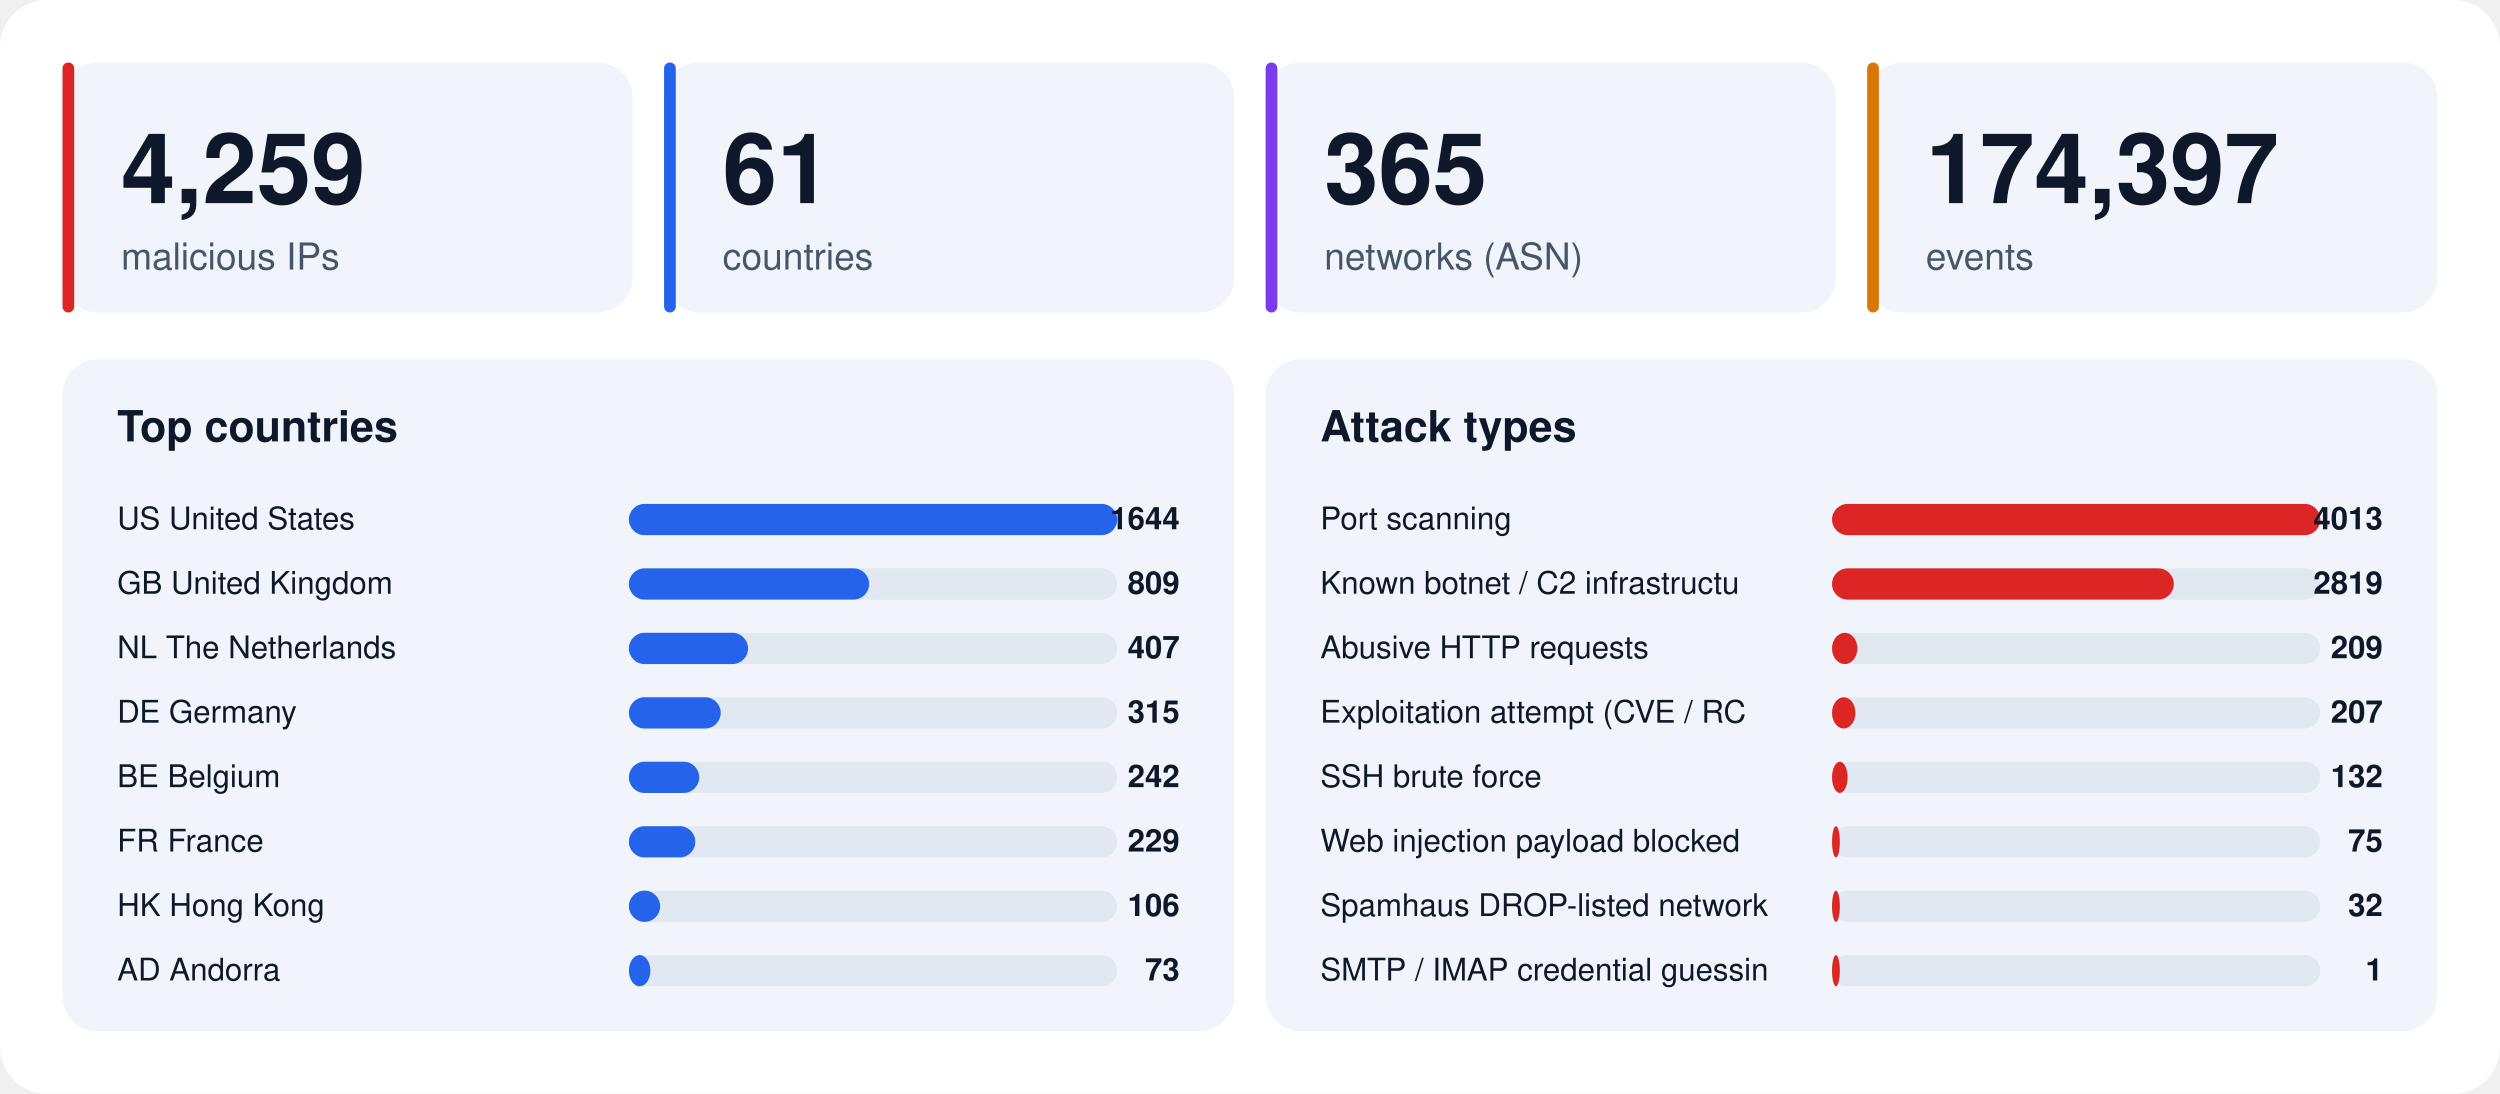
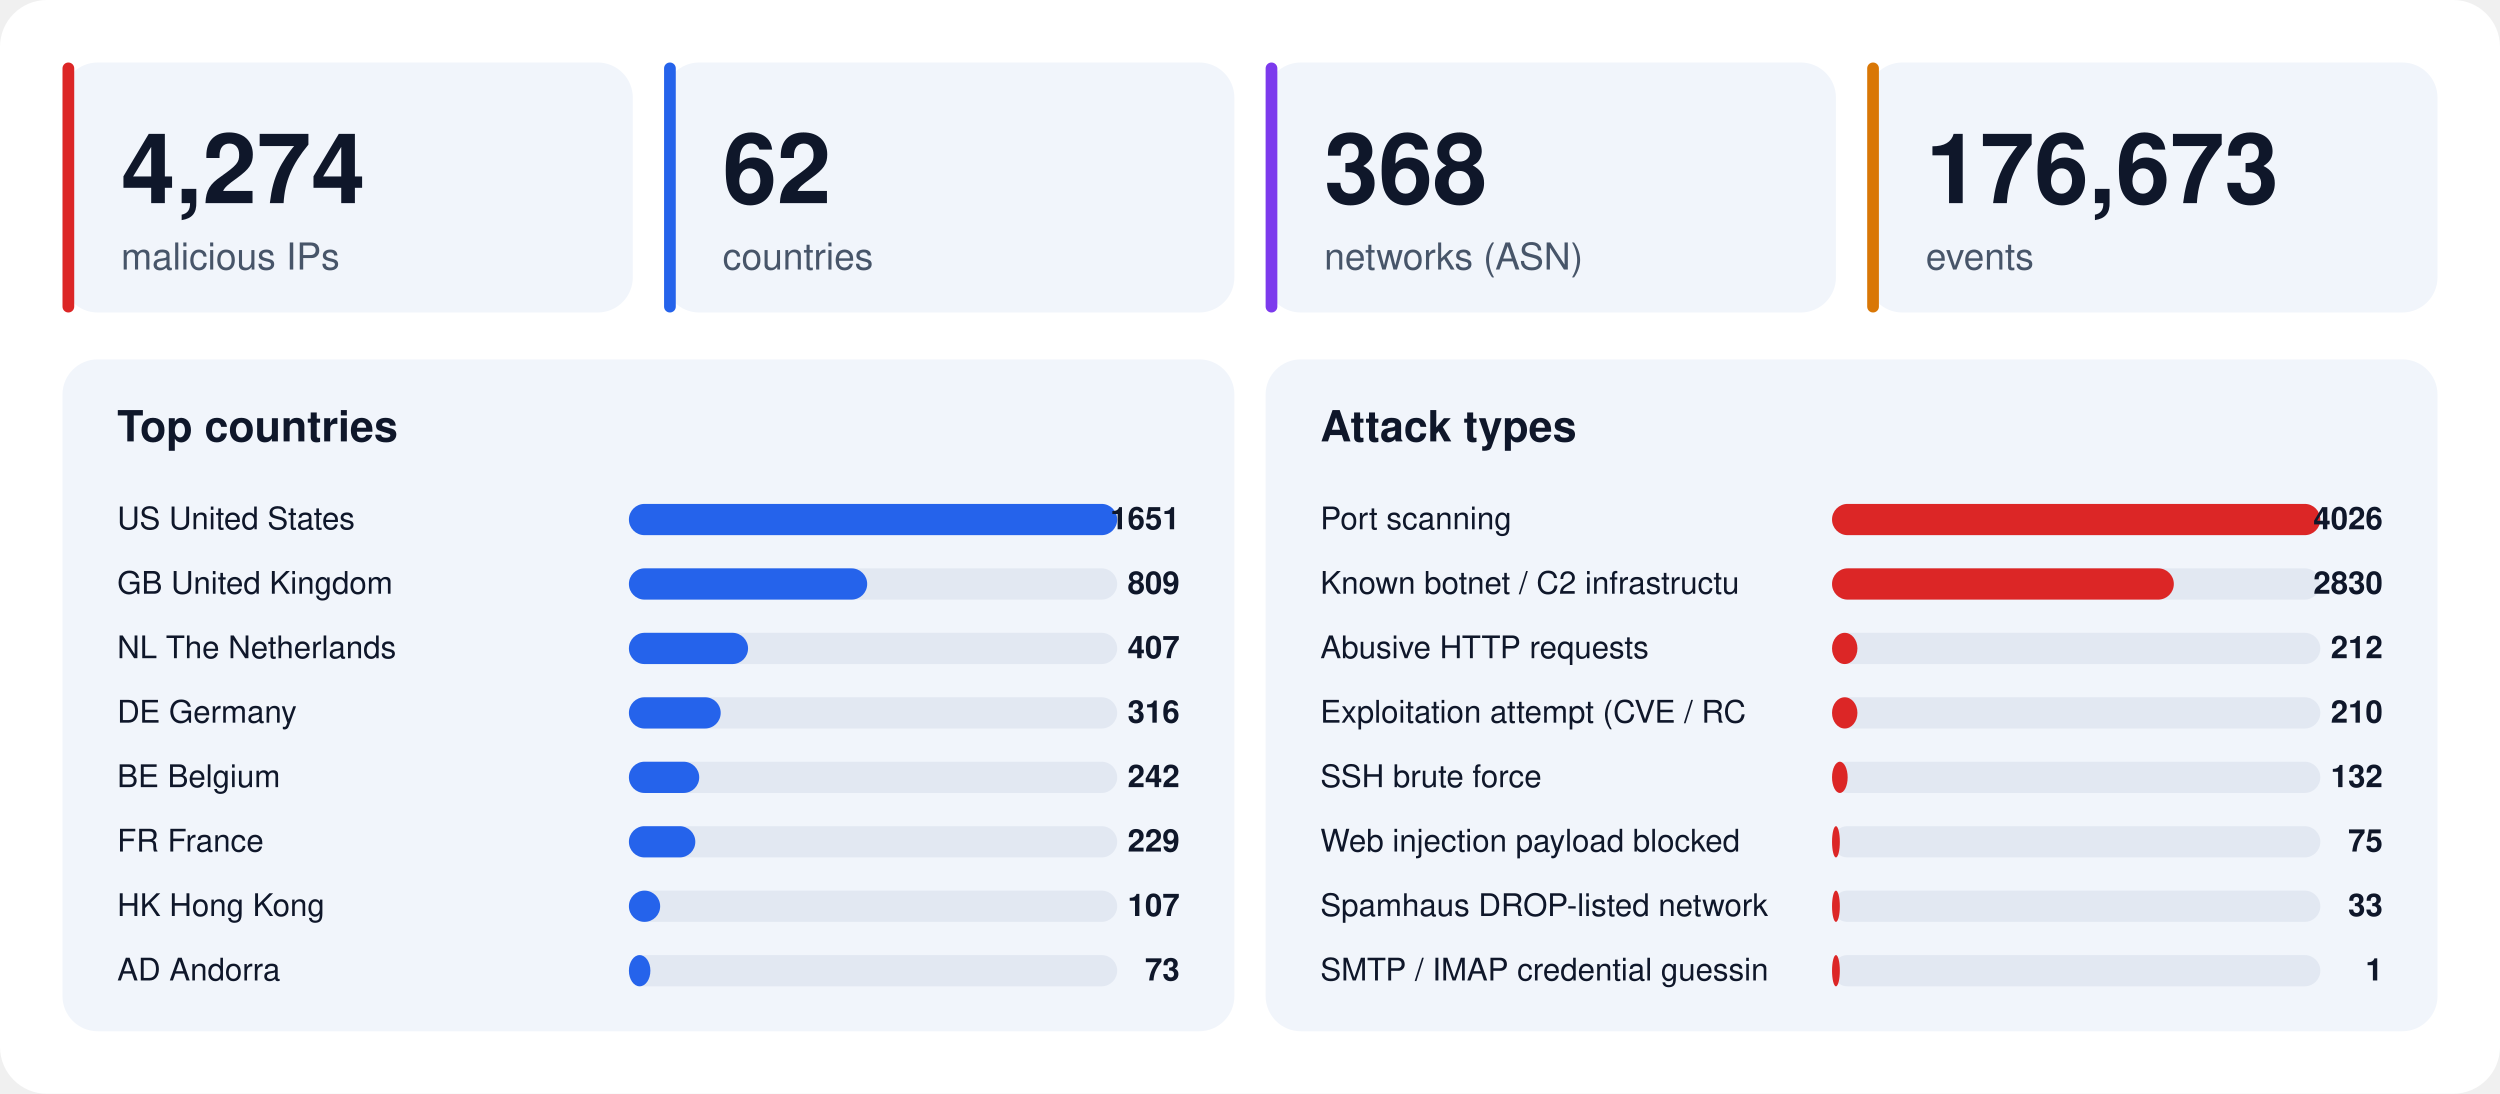
<svg xmlns="http://www.w3.org/2000/svg" width="1280" height="560" viewBox="0 0 1280 560" font-family="-apple-system,BlinkMacSystemFont,'Segoe UI',Helvetica,Arial,sans-serif">
  <rect width="1280" height="560" rx="24" fill="#ffffff" />
  <rect x="32" y="32" width="292" height="128" rx="18" fill="#f1f5fb" />
  <rect x="32" y="32" width="6" height="128" rx="3" fill="#dc2626" />
-   <text x="62" y="104" font-size="50" font-weight="800" fill="#0f172a">4,259</text>
+   <text x="62" y="104" font-size="50" font-weight="800" fill="#0f172a">4,274</text>
  <text x="62" y="138" font-size="19" fill="#475569">malicious IPs</text>
  <rect x="340" y="32" width="292" height="128" rx="18" fill="#f1f5fb" />
  <rect x="340" y="32" width="6" height="128" rx="3" fill="#2563eb" />
-   <text x="370" y="104" font-size="50" font-weight="800" fill="#0f172a">61</text>
+   <text x="370" y="104" font-size="50" font-weight="800" fill="#0f172a">62</text>
  <text x="370" y="138" font-size="19" fill="#475569">countries</text>
  <rect x="648" y="32" width="292" height="128" rx="18" fill="#f1f5fb" />
  <rect x="648" y="32" width="6" height="128" rx="3" fill="#7c3aed" />
-   <text x="678" y="104" font-size="50" font-weight="800" fill="#0f172a">365</text>
+   <text x="678" y="104" font-size="50" font-weight="800" fill="#0f172a">368</text>
  <text x="678" y="138" font-size="19" fill="#475569">networks (ASN)</text>
  <rect x="956" y="32" width="292" height="128" rx="18" fill="#f1f5fb" />
  <rect x="956" y="32" width="6" height="128" rx="3" fill="#d97706" />
-   <text x="986" y="104" font-size="50" font-weight="800" fill="#0f172a">174,397</text>
+   <text x="986" y="104" font-size="50" font-weight="800" fill="#0f172a">176,673</text>
  <text x="986" y="138" font-size="19" fill="#475569">events</text>
  <rect x="32" y="184" width="600" height="344" rx="18" fill="#f1f5fb" />
  <text x="60" y="226" font-size="22" font-weight="700" fill="#0f172a">Top countries</text>
  <text x="60" y="271" font-size="16" fill="#0f172a">US  United States</text>
  <rect x="322" y="258" width="250" height="16" rx="8" fill="#e2e8f2" />
  <rect x="322" y="258" width="250" height="16" rx="8" fill="#2563eb" />
-   <text x="604" y="271" font-size="16" font-weight="700" text-anchor="end" fill="#0f172a">1644</text>
+   <text x="604" y="271" font-size="16" font-weight="700" text-anchor="end" fill="#0f172a">1651</text>
  <text x="60" y="304" font-size="16" fill="#0f172a">GB  United Kingdom</text>
  <rect x="322" y="291" width="250" height="16" rx="8" fill="#e2e8f2" />
-   <rect x="322" y="291" width="123" height="16" rx="8" fill="#2563eb" />
+   <rect x="322" y="291" width="122" height="16" rx="8" fill="#2563eb" />
  <text x="604" y="304" font-size="16" font-weight="700" text-anchor="end" fill="#0f172a">809</text>
  <text x="60" y="337" font-size="16" fill="#0f172a">NL  The Netherlands</text>
  <rect x="322" y="324" width="250" height="16" rx="8" fill="#e2e8f2" />
  <rect x="322" y="324" width="61" height="16" rx="8" fill="#2563eb" />
  <text x="604" y="337" font-size="16" font-weight="700" text-anchor="end" fill="#0f172a">407</text>
  <text x="60" y="370" font-size="16" fill="#0f172a">DE  Germany</text>
  <rect x="322" y="357" width="250" height="16" rx="8" fill="#e2e8f2" />
  <rect x="322" y="357" width="47" height="16" rx="8" fill="#2563eb" />
-   <text x="604" y="370" font-size="16" font-weight="700" text-anchor="end" fill="#0f172a">315</text>
+   <text x="604" y="370" font-size="16" font-weight="700" text-anchor="end" fill="#0f172a">316</text>
  <text x="60" y="403" font-size="16" fill="#0f172a">BE  Belgium</text>
  <rect x="322" y="390" width="250" height="16" rx="8" fill="#e2e8f2" />
  <rect x="322" y="390" width="36" height="16" rx="8" fill="#2563eb" />
  <text x="604" y="403" font-size="16" font-weight="700" text-anchor="end" fill="#0f172a">242</text>
  <text x="60" y="436" font-size="16" fill="#0f172a">FR  France</text>
  <rect x="322" y="423" width="250" height="16" rx="8" fill="#e2e8f2" />
  <rect x="322" y="423" width="34" height="16" rx="8" fill="#2563eb" />
  <text x="604" y="436" font-size="16" font-weight="700" text-anchor="end" fill="#0f172a">229</text>
  <text x="60" y="469" font-size="16" fill="#0f172a">HK  Hong Kong</text>
  <rect x="322" y="456" width="250" height="16" rx="8" fill="#e2e8f2" />
  <rect x="322" y="456" width="16" height="16" rx="8" fill="#2563eb" />
-   <text x="604" y="469" font-size="16" font-weight="700" text-anchor="end" fill="#0f172a">106</text>
+   <text x="604" y="469" font-size="16" font-weight="700" text-anchor="end" fill="#0f172a">107</text>
  <text x="60" y="502" font-size="16" fill="#0f172a">AD  Andorra</text>
  <rect x="322" y="489" width="250" height="16" rx="8" fill="#e2e8f2" />
  <rect x="322" y="489" width="11" height="16" rx="8" fill="#2563eb" />
  <text x="604" y="502" font-size="16" font-weight="700" text-anchor="end" fill="#0f172a">73</text>
  <rect x="648" y="184" width="600" height="344" rx="18" fill="#f1f5fb" />
  <text x="676" y="226" font-size="22" font-weight="700" fill="#0f172a">Attack types</text>
  <text x="676" y="271" font-size="16" fill="#0f172a">Port scanning</text>
  <rect x="938" y="258" width="250" height="16" rx="8" fill="#e2e8f2" />
  <rect x="938" y="258" width="250" height="16" rx="8" fill="#dc2626" />
-   <text x="1220" y="271" font-size="16" font-weight="700" text-anchor="end" fill="#0f172a">4013</text>
+   <text x="1220" y="271" font-size="16" font-weight="700" text-anchor="end" fill="#0f172a">4026</text>
  <text x="676" y="304" font-size="16" fill="#0f172a">Known botnet / C2 infrastructu</text>
  <rect x="938" y="291" width="250" height="16" rx="8" fill="#e2e8f2" />
  <rect x="938" y="291" width="175" height="16" rx="8" fill="#dc2626" />
-   <text x="1220" y="304" font-size="16" font-weight="700" text-anchor="end" fill="#0f172a">2819</text>
+   <text x="1220" y="304" font-size="16" font-weight="700" text-anchor="end" fill="#0f172a">2830</text>
  <text x="676" y="337" font-size="16" fill="#0f172a">Abusive HTTP requests</text>
  <rect x="938" y="324" width="250" height="16" rx="8" fill="#e2e8f2" />
  <rect x="938" y="324" width="13" height="16" rx="8" fill="#dc2626" />
-   <text x="1220" y="337" font-size="16" font-weight="700" text-anchor="end" fill="#0f172a">209</text>
+   <text x="1220" y="337" font-size="16" font-weight="700" text-anchor="end" fill="#0f172a">212</text>
  <text x="676" y="370" font-size="16" fill="#0f172a">Exploitation attempt (CVE / RC</text>
  <rect x="938" y="357" width="250" height="16" rx="8" fill="#e2e8f2" />
-   <rect x="938" y="357" width="12" height="16" rx="8" fill="#dc2626" />
-   <text x="1220" y="370" font-size="16" font-weight="700" text-anchor="end" fill="#0f172a">207</text>
+   <rect x="938" y="357" width="13" height="16" rx="8" fill="#dc2626" />
+   <text x="1220" y="370" font-size="16" font-weight="700" text-anchor="end" fill="#0f172a">210</text>
  <text x="676" y="403" font-size="16" fill="#0f172a">SSH brute force</text>
  <rect x="938" y="390" width="250" height="16" rx="8" fill="#e2e8f2" />
  <rect x="938" y="390" width="8" height="16" rx="8" fill="#dc2626" />
  <text x="1220" y="403" font-size="16" font-weight="700" text-anchor="end" fill="#0f172a">132</text>
  <text x="676" y="436" font-size="16" fill="#0f172a">Web injection payload blocked </text>
  <rect x="938" y="423" width="250" height="16" rx="8" fill="#e2e8f2" />
  <rect x="938" y="423" width="4" height="16" rx="8" fill="#dc2626" />
  <text x="1220" y="436" font-size="16" font-weight="700" text-anchor="end" fill="#0f172a">75</text>
  <text x="676" y="469" font-size="16" fill="#0f172a">Spamhaus DROP-listed network</text>
  <rect x="938" y="456" width="250" height="16" rx="8" fill="#e2e8f2" />
  <rect x="938" y="456" width="4" height="16" rx="8" fill="#dc2626" />
-   <text x="1220" y="469" font-size="16" font-weight="700" text-anchor="end" fill="#0f172a">32</text>
+   <text x="1220" y="469" font-size="16" font-weight="700" text-anchor="end" fill="#0f172a">33</text>
  <text x="676" y="502" font-size="16" fill="#0f172a">SMTP / IMAP credential guessin</text>
  <rect x="938" y="489" width="250" height="16" rx="8" fill="#e2e8f2" />
  <rect x="938" y="489" width="4" height="16" rx="8" fill="#dc2626" />
  <text x="1220" y="502" font-size="16" font-weight="700" text-anchor="end" fill="#0f172a">1</text>
</svg>
